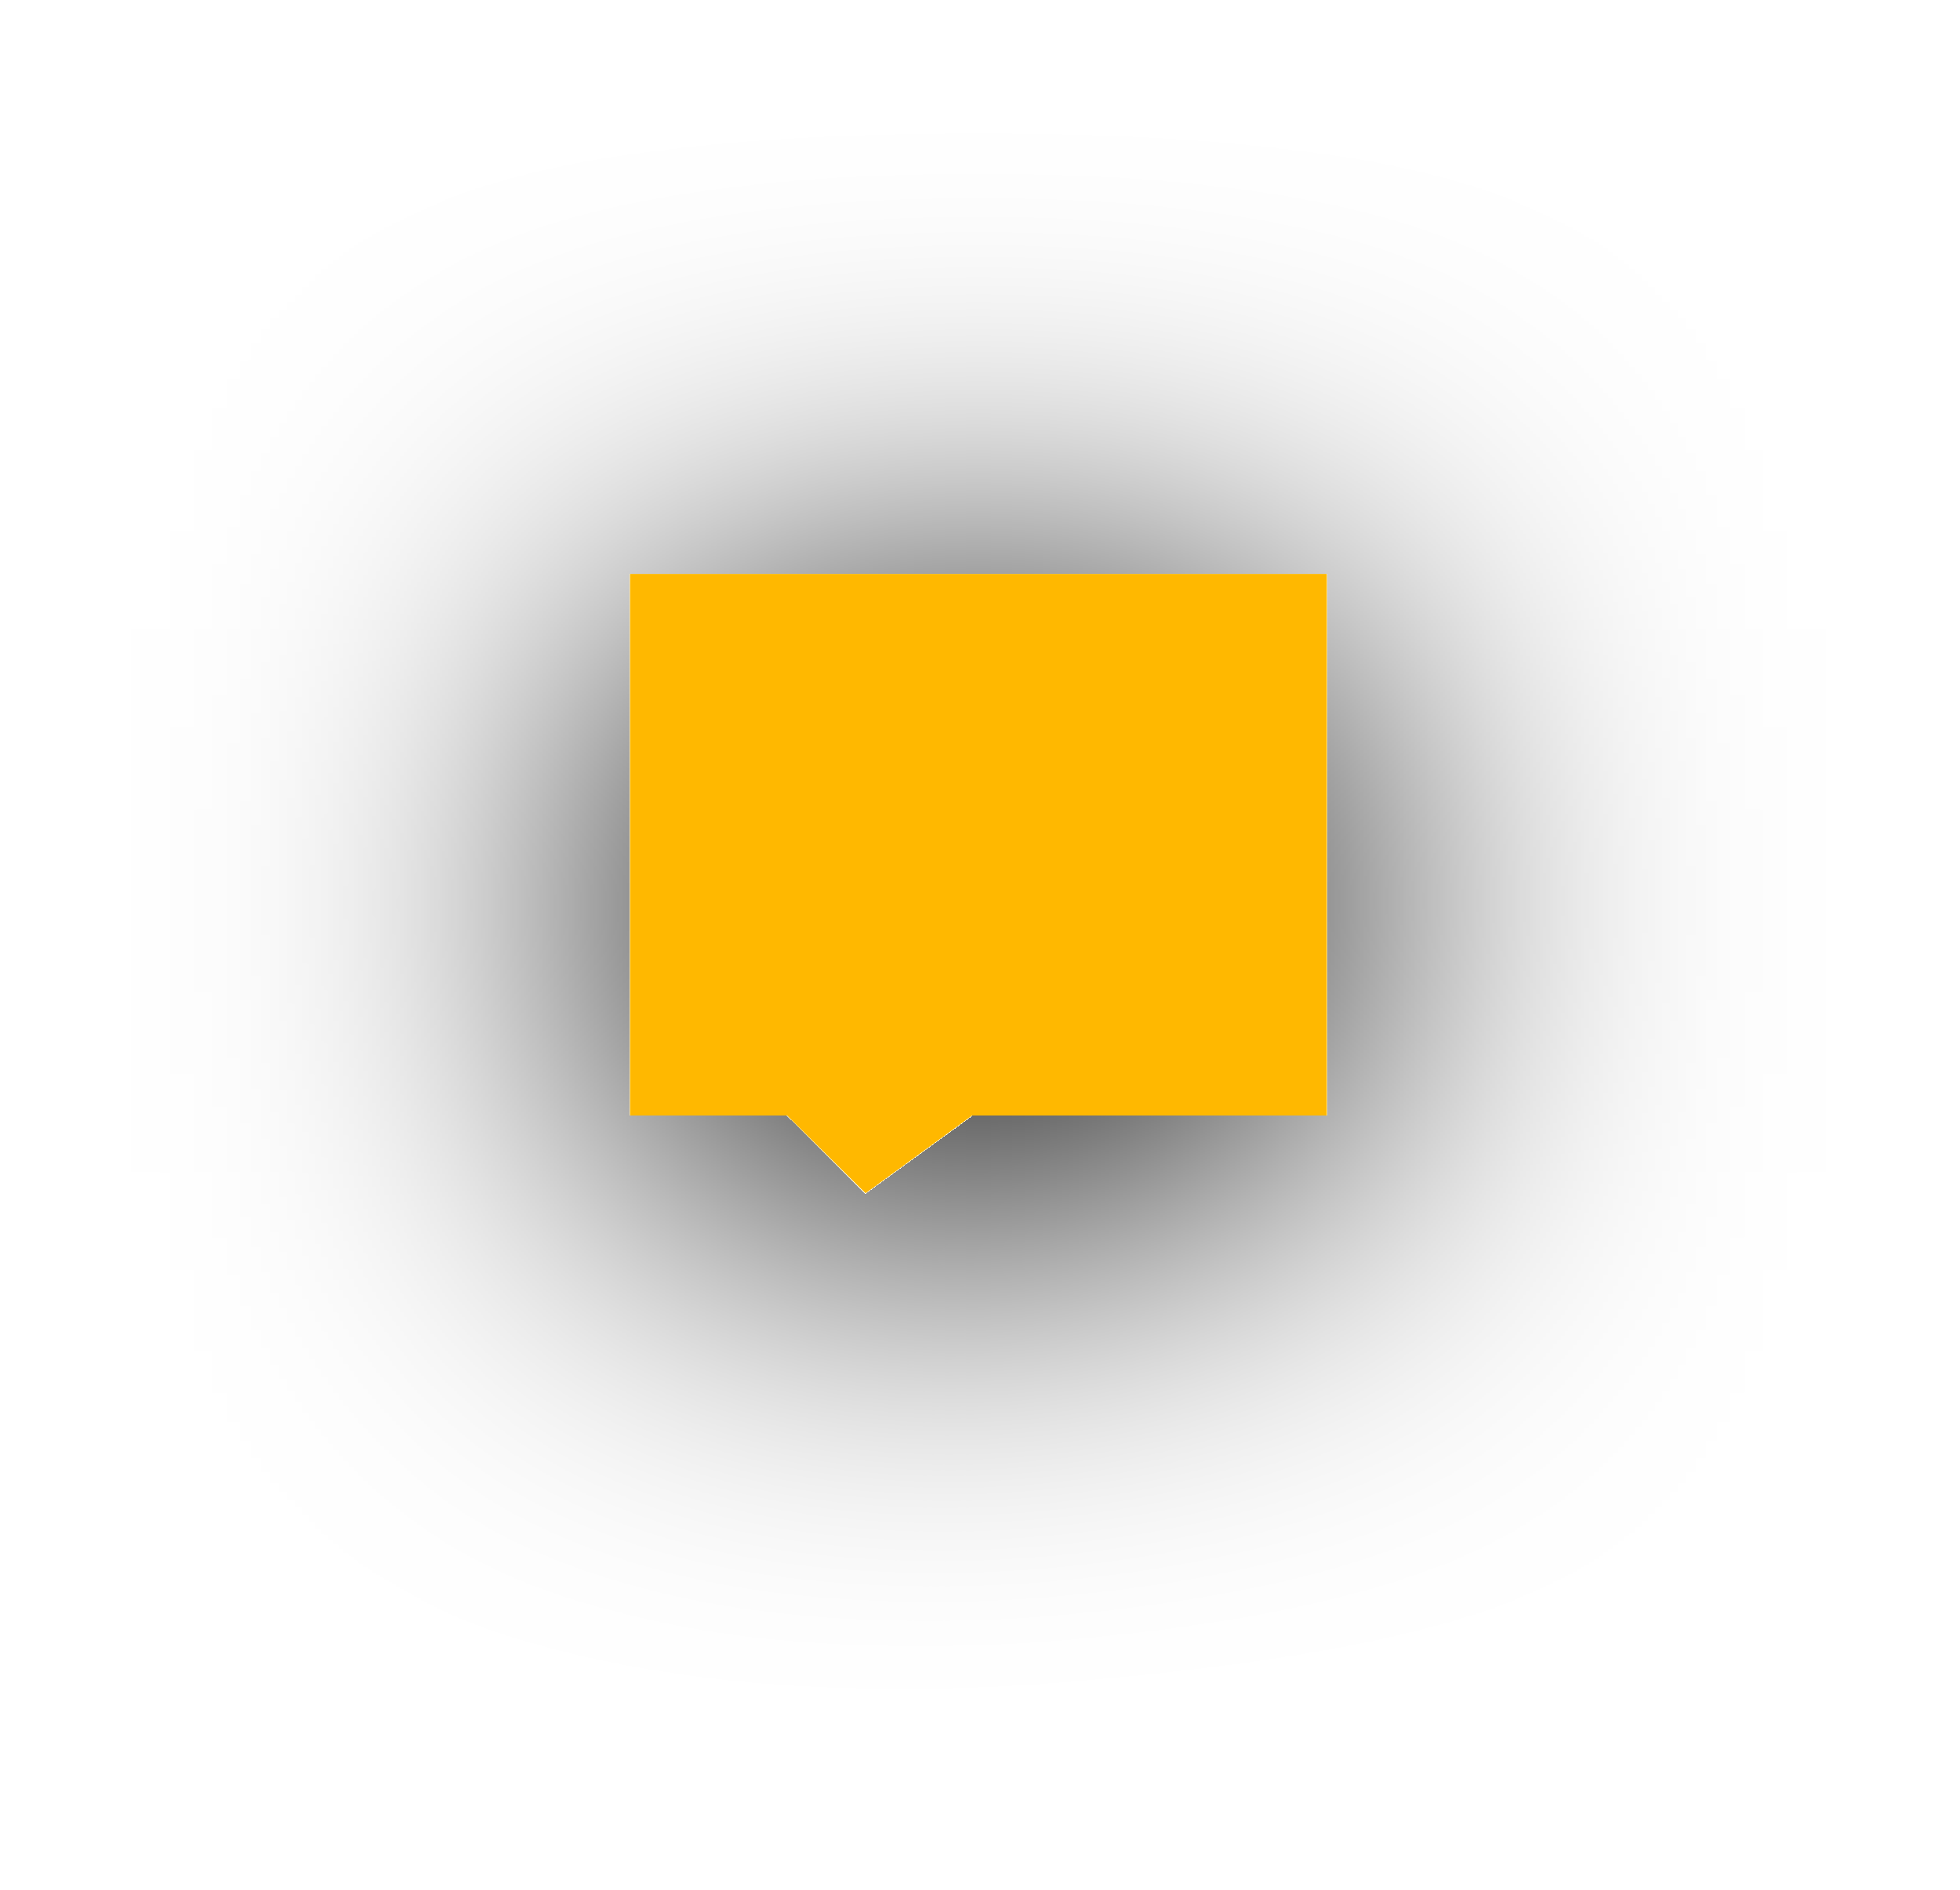
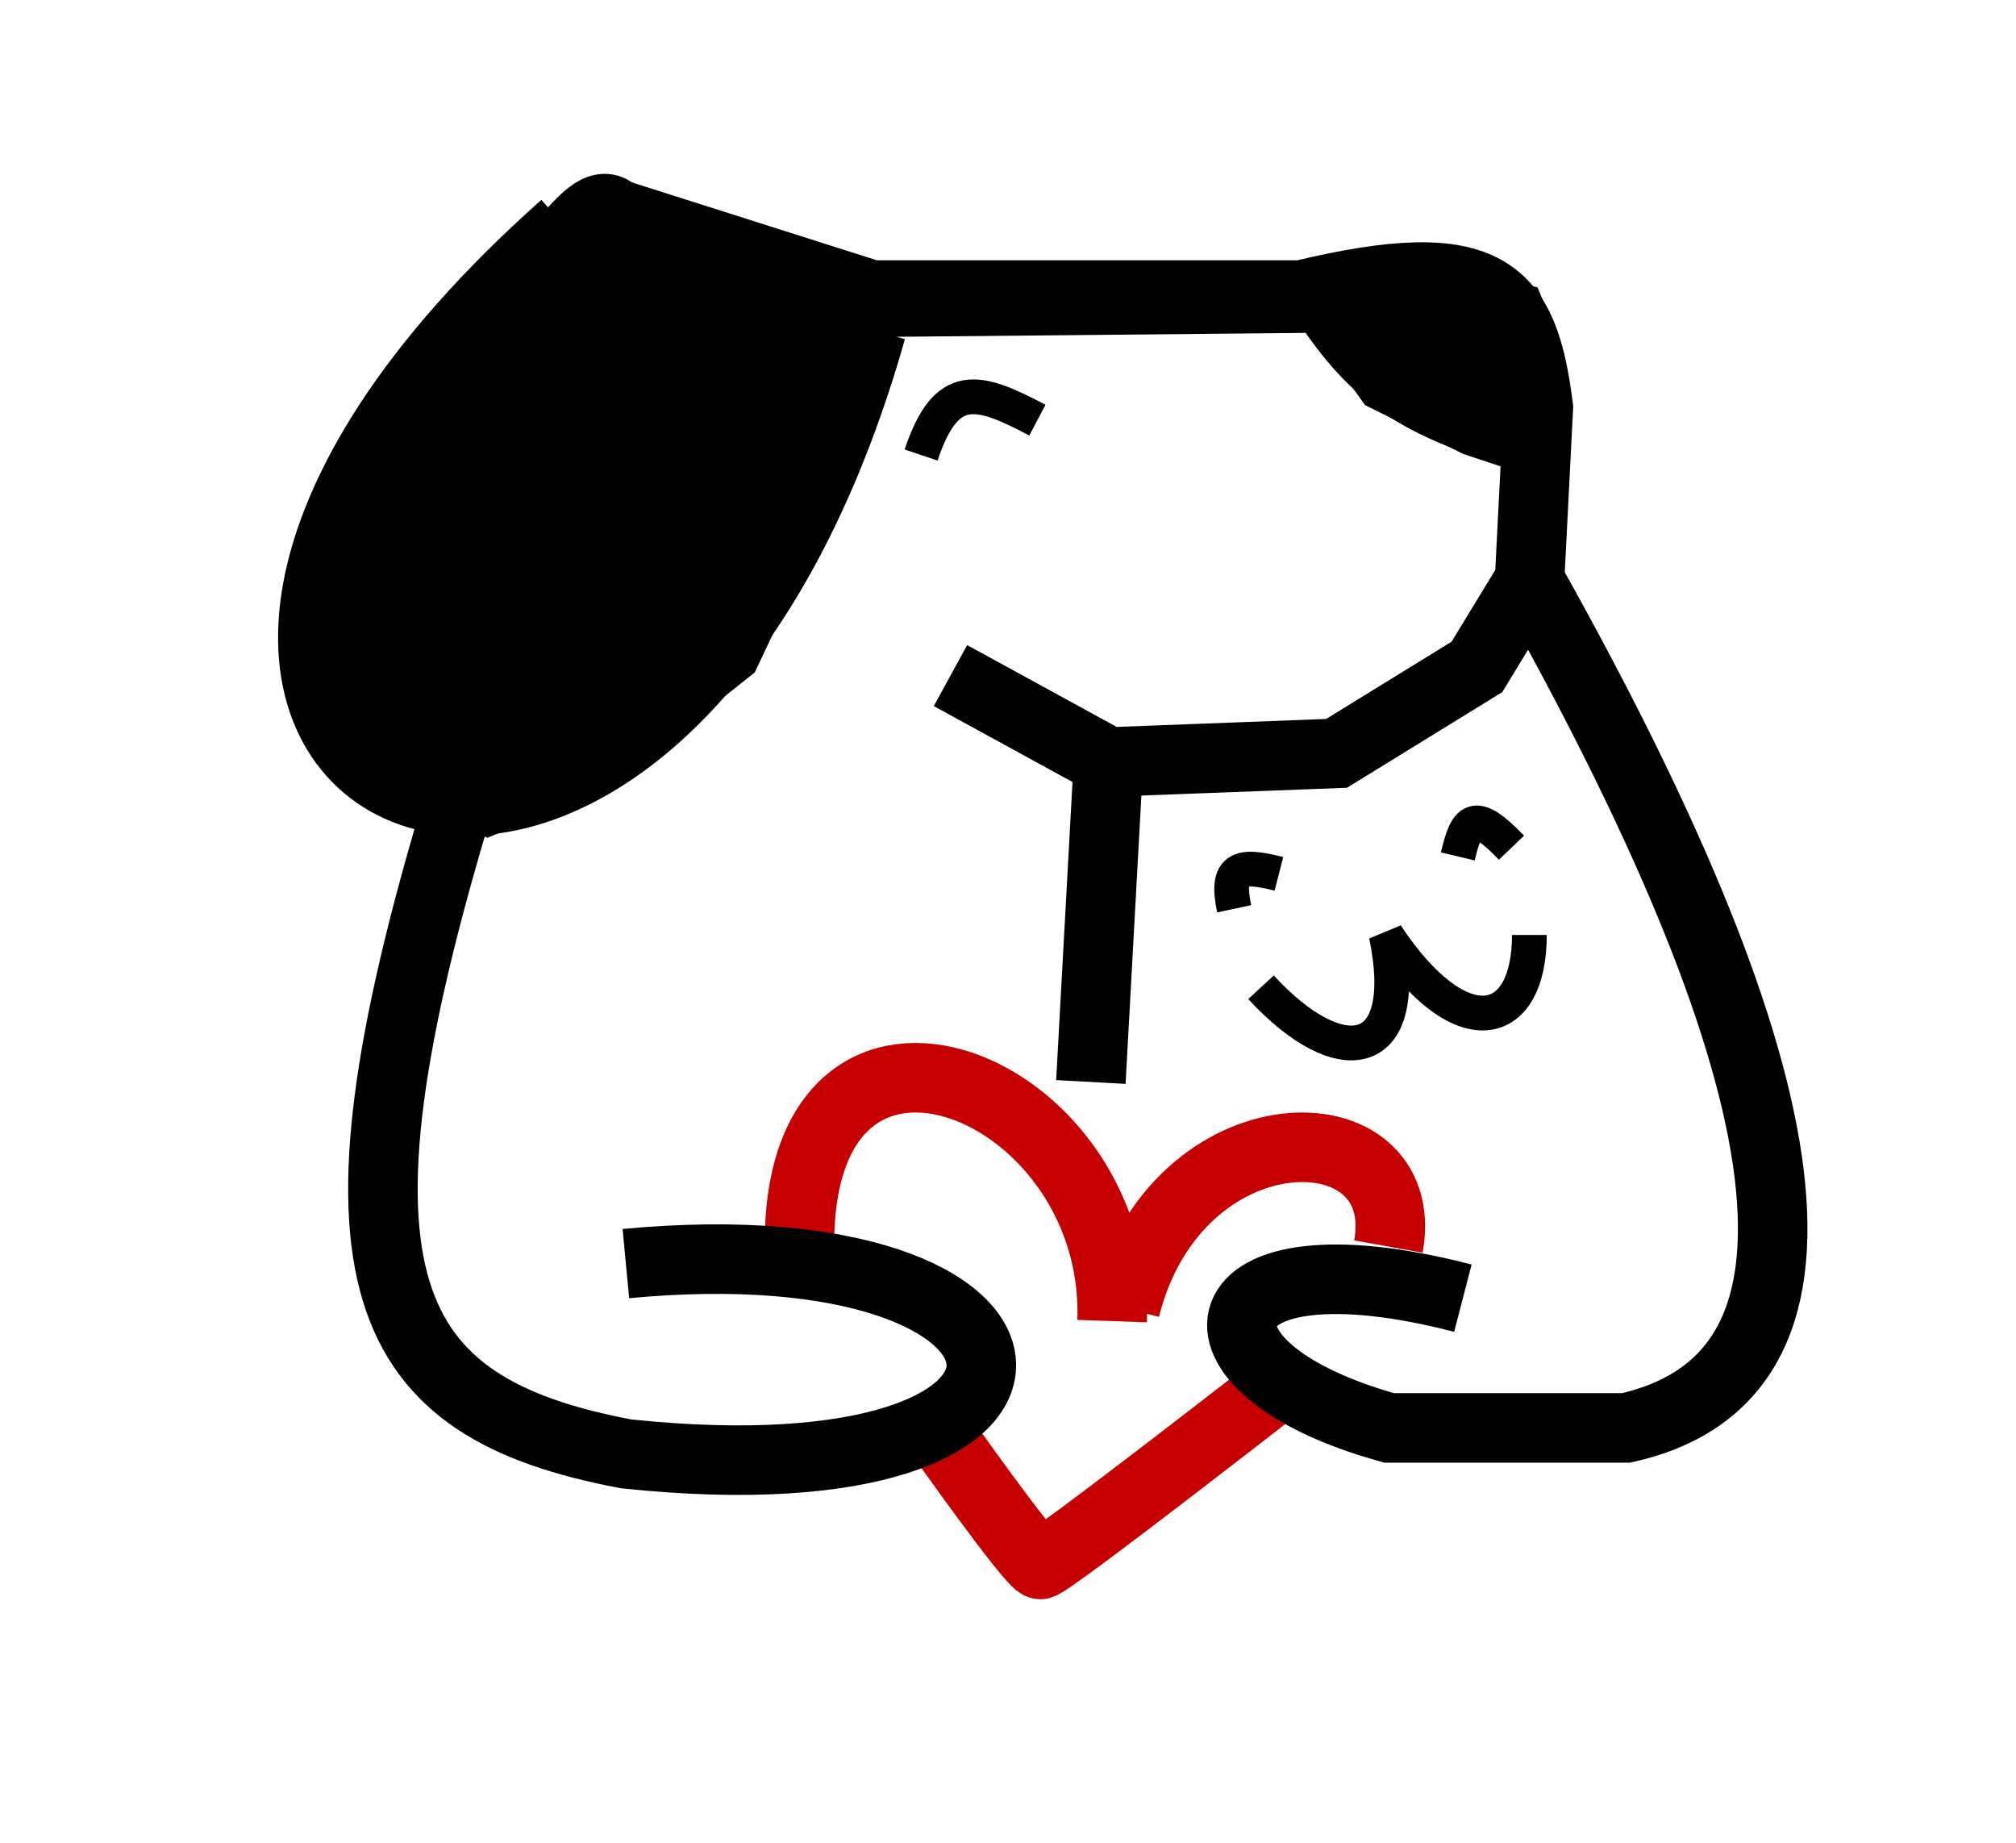
- <svg xmlns="http://www.w3.org/2000/svg" width="140" height="135" viewBox="0 0 140 135" fill="none">
-   <g filter="url(#filter0_d_1_42)">
-     <path d="M45 41H94.776V79.689H69.44L61.828 85.243L56.218 79.689H45V41Z" fill="#FFB800" />
-   </g>
-   <defs>
-     <filter id="filter0_d_1_42" x="0" y="6.10352e-05" width="139.776" height="134.243" filterUnits="userSpaceOnUse" color-interpolation-filters="sRGB">
-       <feFlood flood-opacity="0" result="BackgroundImageFix" />
-       <feColorMatrix in="SourceAlpha" type="matrix" values="0 0 0 0 0 0 0 0 0 0 0 0 0 0 0 0 0 0 127 0" result="hardAlpha" />
-       <feOffset dy="4" />
-       <feGaussianBlur stdDeviation="22.5" />
-       <feComposite in2="hardAlpha" operator="out" />
-       <feColorMatrix type="matrix" values="0 0 0 0 0 0 0 0 0 0 0 0 0 0 0 0 0 0 1 0" />
-       <feBlend mode="normal" in2="BackgroundImageFix" result="effect1_dropShadow_1_42" />
-       <feBlend mode="normal" in="SourceGraphic" in2="effect1_dropShadow_1_42" result="shape" />
-     </filter>
-   </defs>
+ <svg xmlns="http://www.w3.org/2000/svg" width="58" height="53" viewBox="0 0 58 53" fill="none">
+   <path d="M18.627 6.569L16.09 7.581L11.522 13.142L10 18.956L10.508 21.231L14.06 23L17.105 21.736L20.91 18.703L22.94 14.405L24.716 10.361L24.463 8.844L18.627 6.569Z" fill="black" />
+   <path d="M38.672 9.097L39.94 10.867L42.478 12.13L44 12.636V10.361L43.492 9.097L41.716 8.592H39.94L38.672 9.097Z" fill="black" />
+   <path d="M16.343 6.822C17.15 5.88 17.474 5.8 17.866 6.317M18.627 6.569L16.09 7.581L11.522 13.142L10 18.956L10.508 21.231L14.06 23L17.105 21.736L20.91 18.703L22.94 14.405L24.716 10.361L24.463 8.844L18.627 6.569ZM38.672 9.097L39.94 10.867L42.478 12.13L44 12.636V10.361L43.492 9.097L41.716 8.592H39.94L38.672 9.097Z" stroke="black" stroke-width="2" />
+   <path d="M24.698 9.198L24.441 8.571L17.235 6.312C16.895 5.839 16.605 5.828 15.691 6.814L14.662 7.818L14.147 9.073L13.118 10.328L12.346 11.332L11.831 12.335L11.059 13.339L10.287 14.343L10.029 15.096L9.257 16.351L9 17.606V18.861L9.257 20.116L9.772 21.12L10.802 22.124L13.118 23.128L15.177 22.626L19.552 19.865L24.956 9.826L24.698 9.198ZM24.698 9.198L37.824 9.073M37.824 9.073C39.355 11.342 40.768 12.174 44 13.088V11.332L43.743 10.328L42.842 9.073L40.654 8.32L37.824 9.073ZM26.5 13.088C27.225 10.928 28.108 11.167 29.846 12.085M35.507 26.14C35.257 24.963 35.646 24.84 36.794 25.136M41.941 24.634C42.194 23.568 42.401 23.25 43.485 24.383M36.279 28.398C38.596 30.908 40.633 30.514 39.882 26.893C42.019 30.115 44 29.653 44 26.893" stroke="black" />
+   <path d="M23.017 36.426C22.533 27.305 32.238 30.964 31.995 38" stroke="#C60000" stroke-width="2" />
+   <path d="M32.129 37.634V36.11M39.945 35.856C40.678 31.792 33.839 31.792 32.373 37.634M27 41.19C27 41.19 29.687 45 29.931 45C30.175 45 37.014 39.666 37.014 39.666" stroke="#C60000" stroke-width="2" />
+   <path d="M17.248 6L25.073 8.487H37.442C42.876 7.179 43.836 8.38 44.258 11.721L44.005 16.696M44.005 16.696L42.491 19.183L42.087 19.432L38.452 21.67L31.889 21.919M44.005 16.696C51.571 30.181 53.75 39.515 46.782 41.072H39.967C33.656 39.331 34.413 35.351 42.087 37.341M31.889 21.919L27.345 19.432M31.889 21.919L31.384 31.122M18.006 36.346C31.132 35.102 32.142 43.31 18.006 41.818C10.968 40.483 9.009 36.892 13.21 23.032M16.239 6.497C-1.684 22.416 18.51 32.615 25.073 9.482" stroke="black" stroke-width="2" />
</svg>
